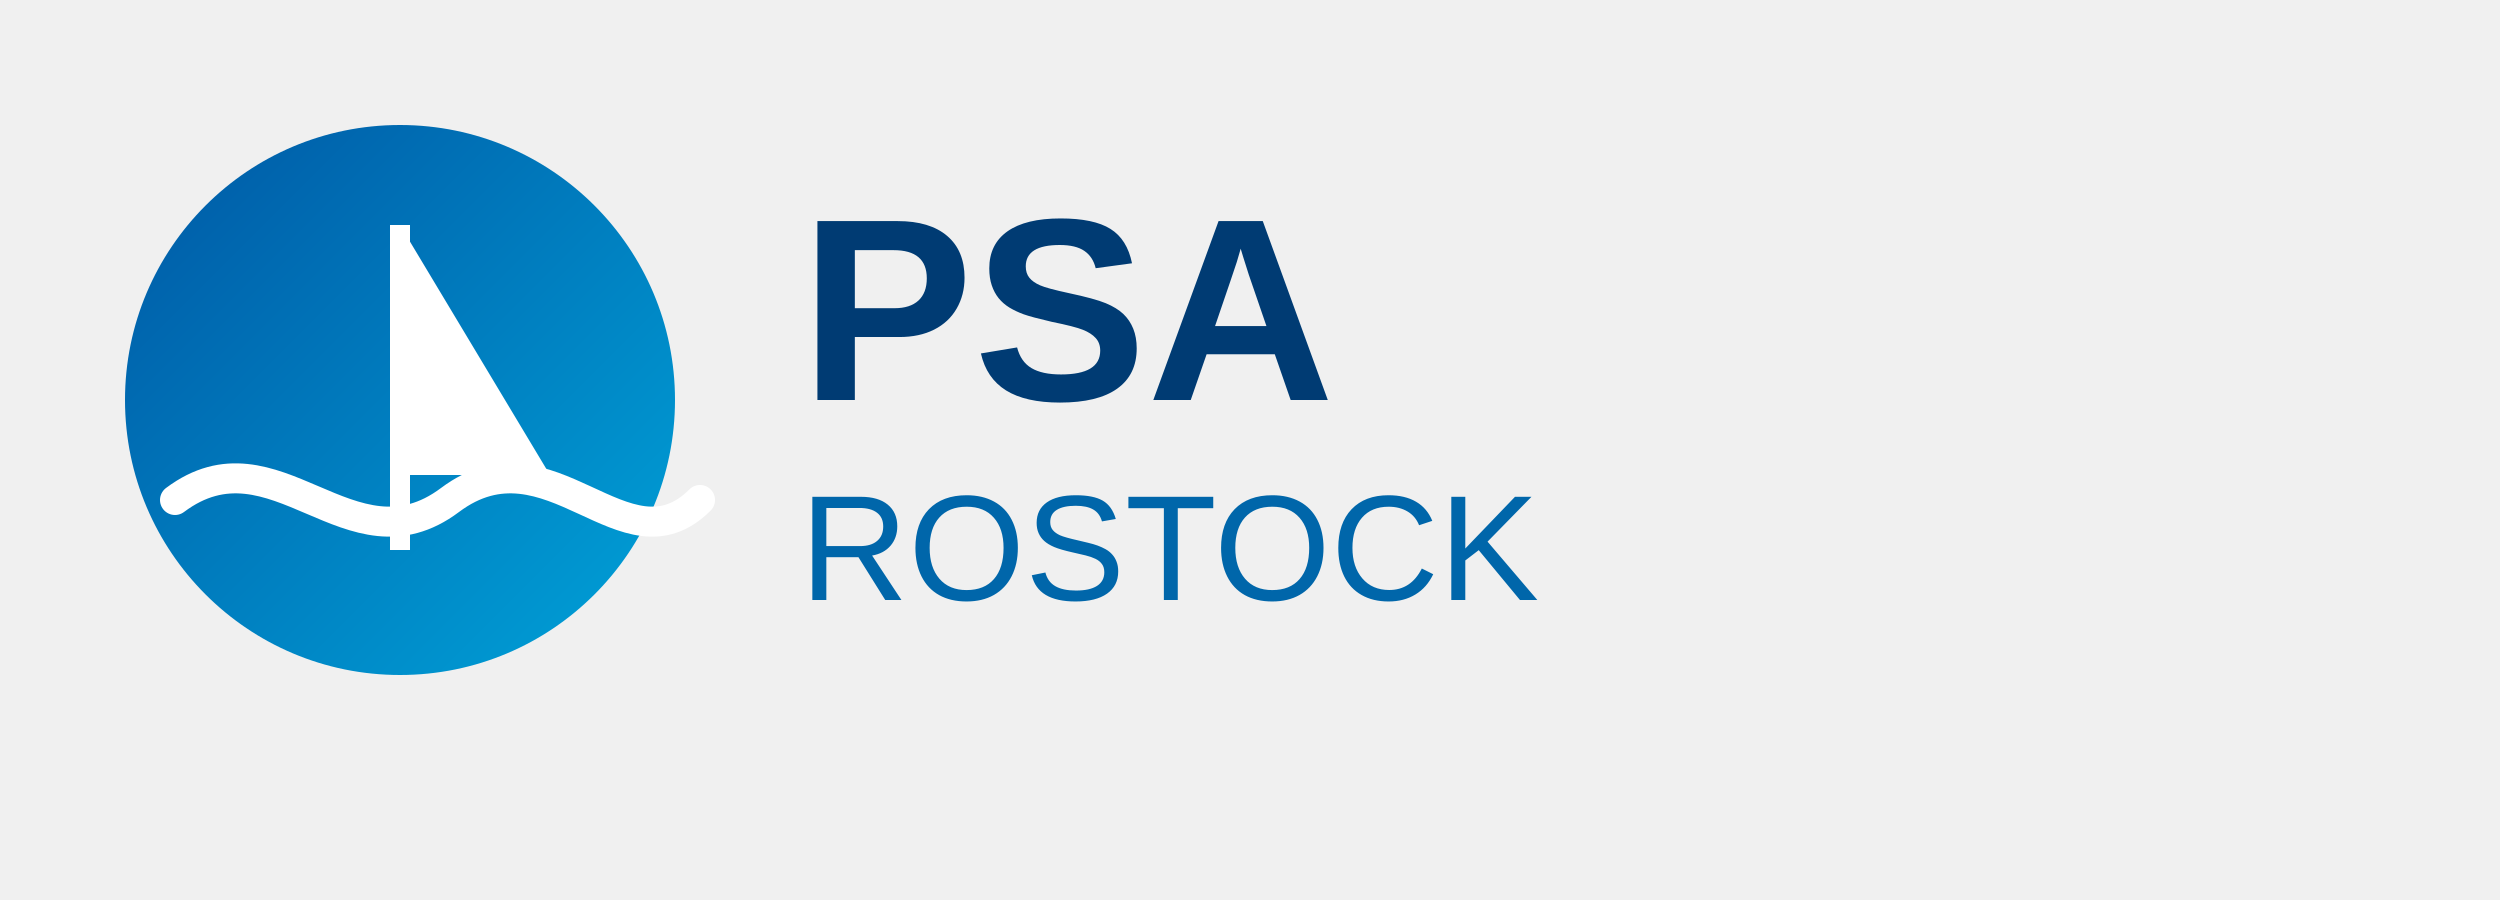
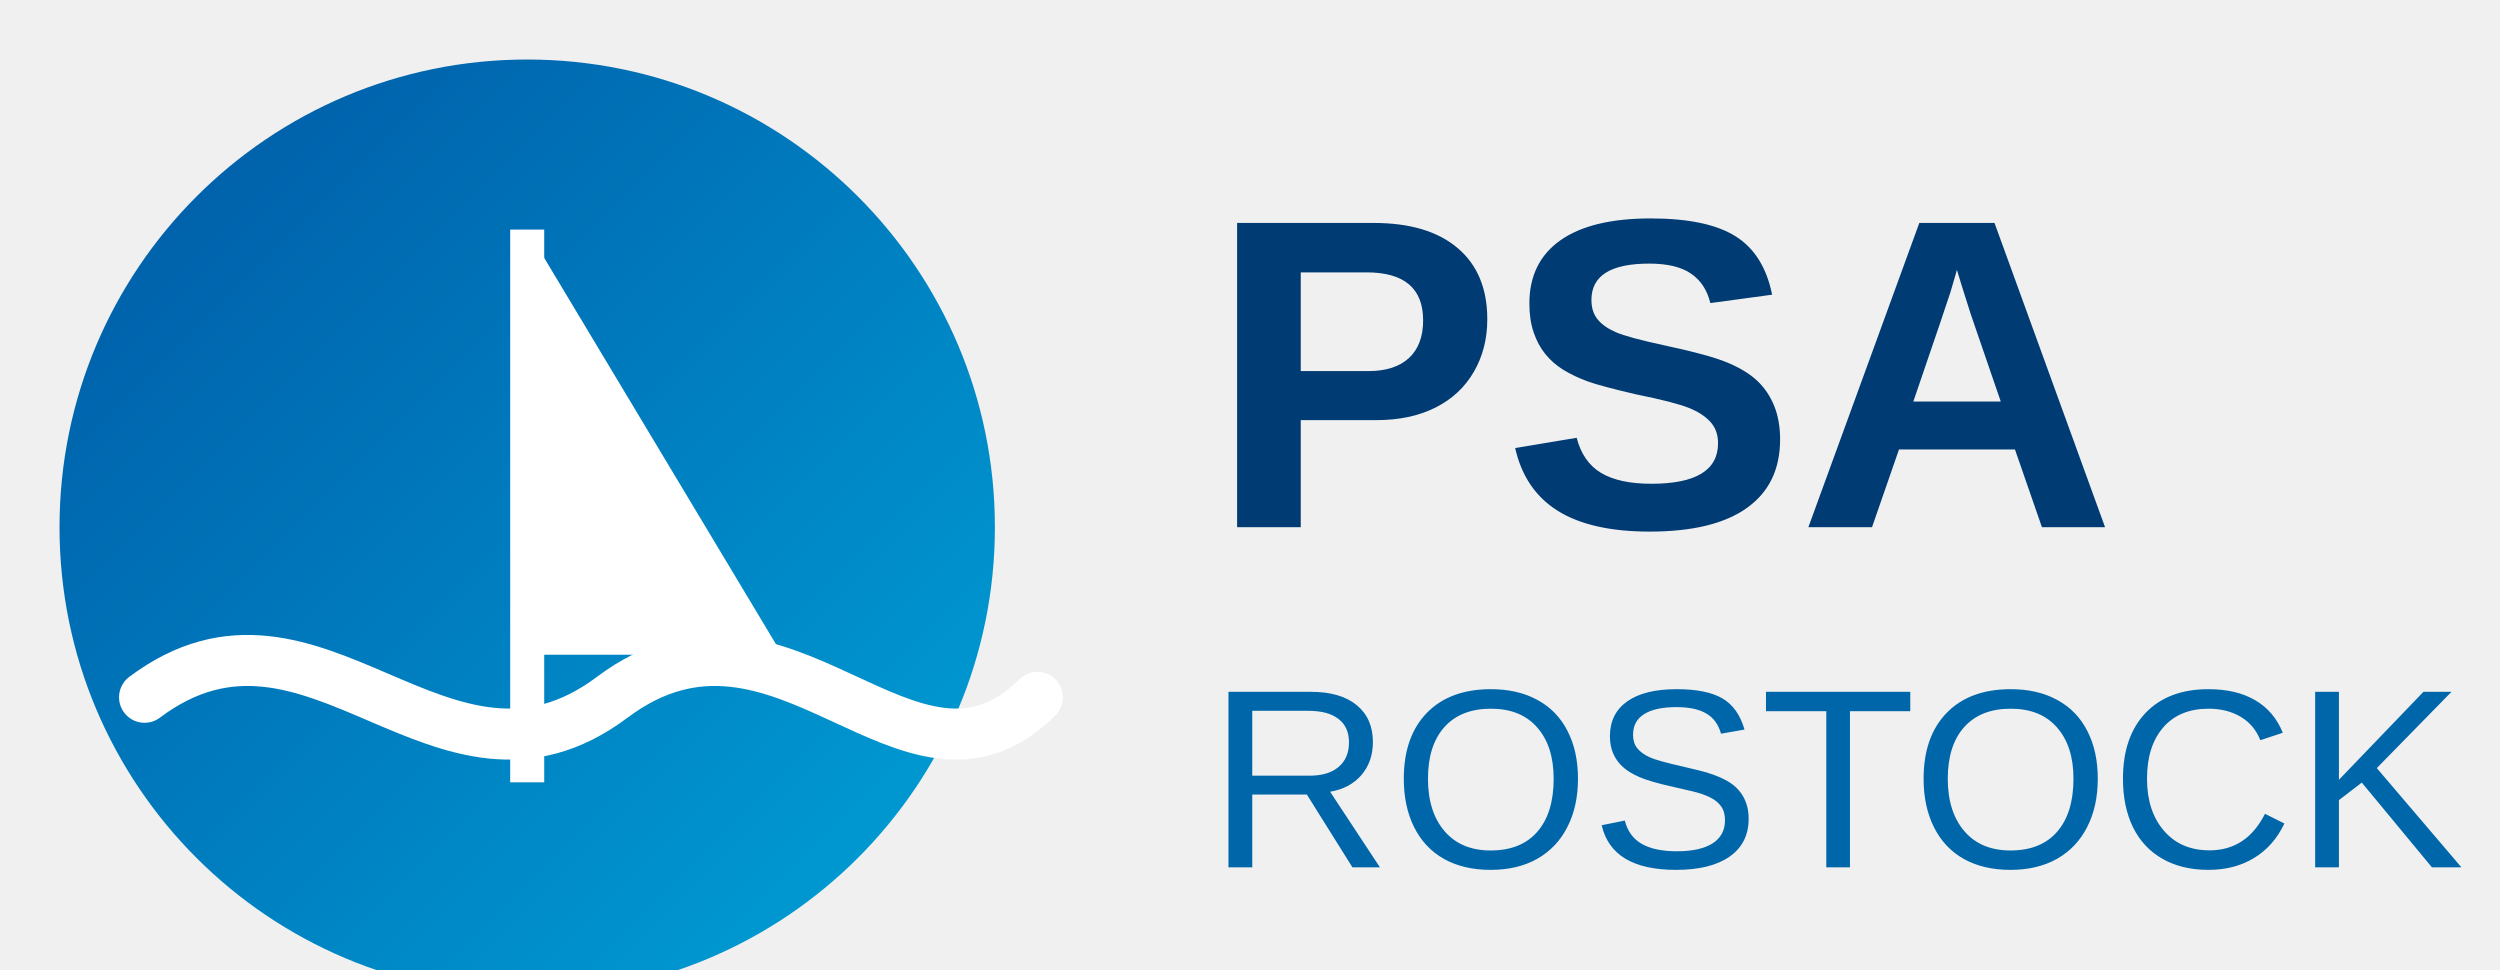
- <svg xmlns="http://www.w3.org/2000/svg" width="500" height="180" viewBox="0 0 500 180" role="img" aria-label="PSA Rostock">
+ <svg xmlns="http://www.w3.org/2000/svg" width="294" height="114" viewBox="18 18 294 114" role="img" aria-label="PSA Rostock">
  <defs>
    <linearGradient id="psa-logo-sea" x1="0%" y1="0%" x2="100%" y2="100%">
      <stop offset="0%" stop-color="#0057A4" />
      <stop offset="100%" stop-color="#00A3D9" />
    </linearGradient>
  </defs>
  <g transform="translate(20,20)">
    <circle cx="60" cy="60" r="55" fill="url(#psa-logo-sea)" />
    <path d="M15 80 C35 65, 50 95, 70 80 C90 65, 105 95, 120 80" fill="none" stroke="#ffffff" stroke-width="6" stroke-linecap="round" />
    <path d="M60 25 L60 75 L90 75 Z" fill="#ffffff" />
    <line x1="60" y1="25" x2="60" y2="90" stroke="#ffffff" stroke-width="4" />
  </g>
  <text x="160" y="80" font-family="Arial, Helvetica, sans-serif" font-size="52" font-weight="700" fill="#003B73">PSA</text>
  <text x="160" y="120" font-family="Arial, Helvetica, sans-serif" font-size="30" font-weight="400" fill="#0066AA">ROSTOCK</text>
</svg>
